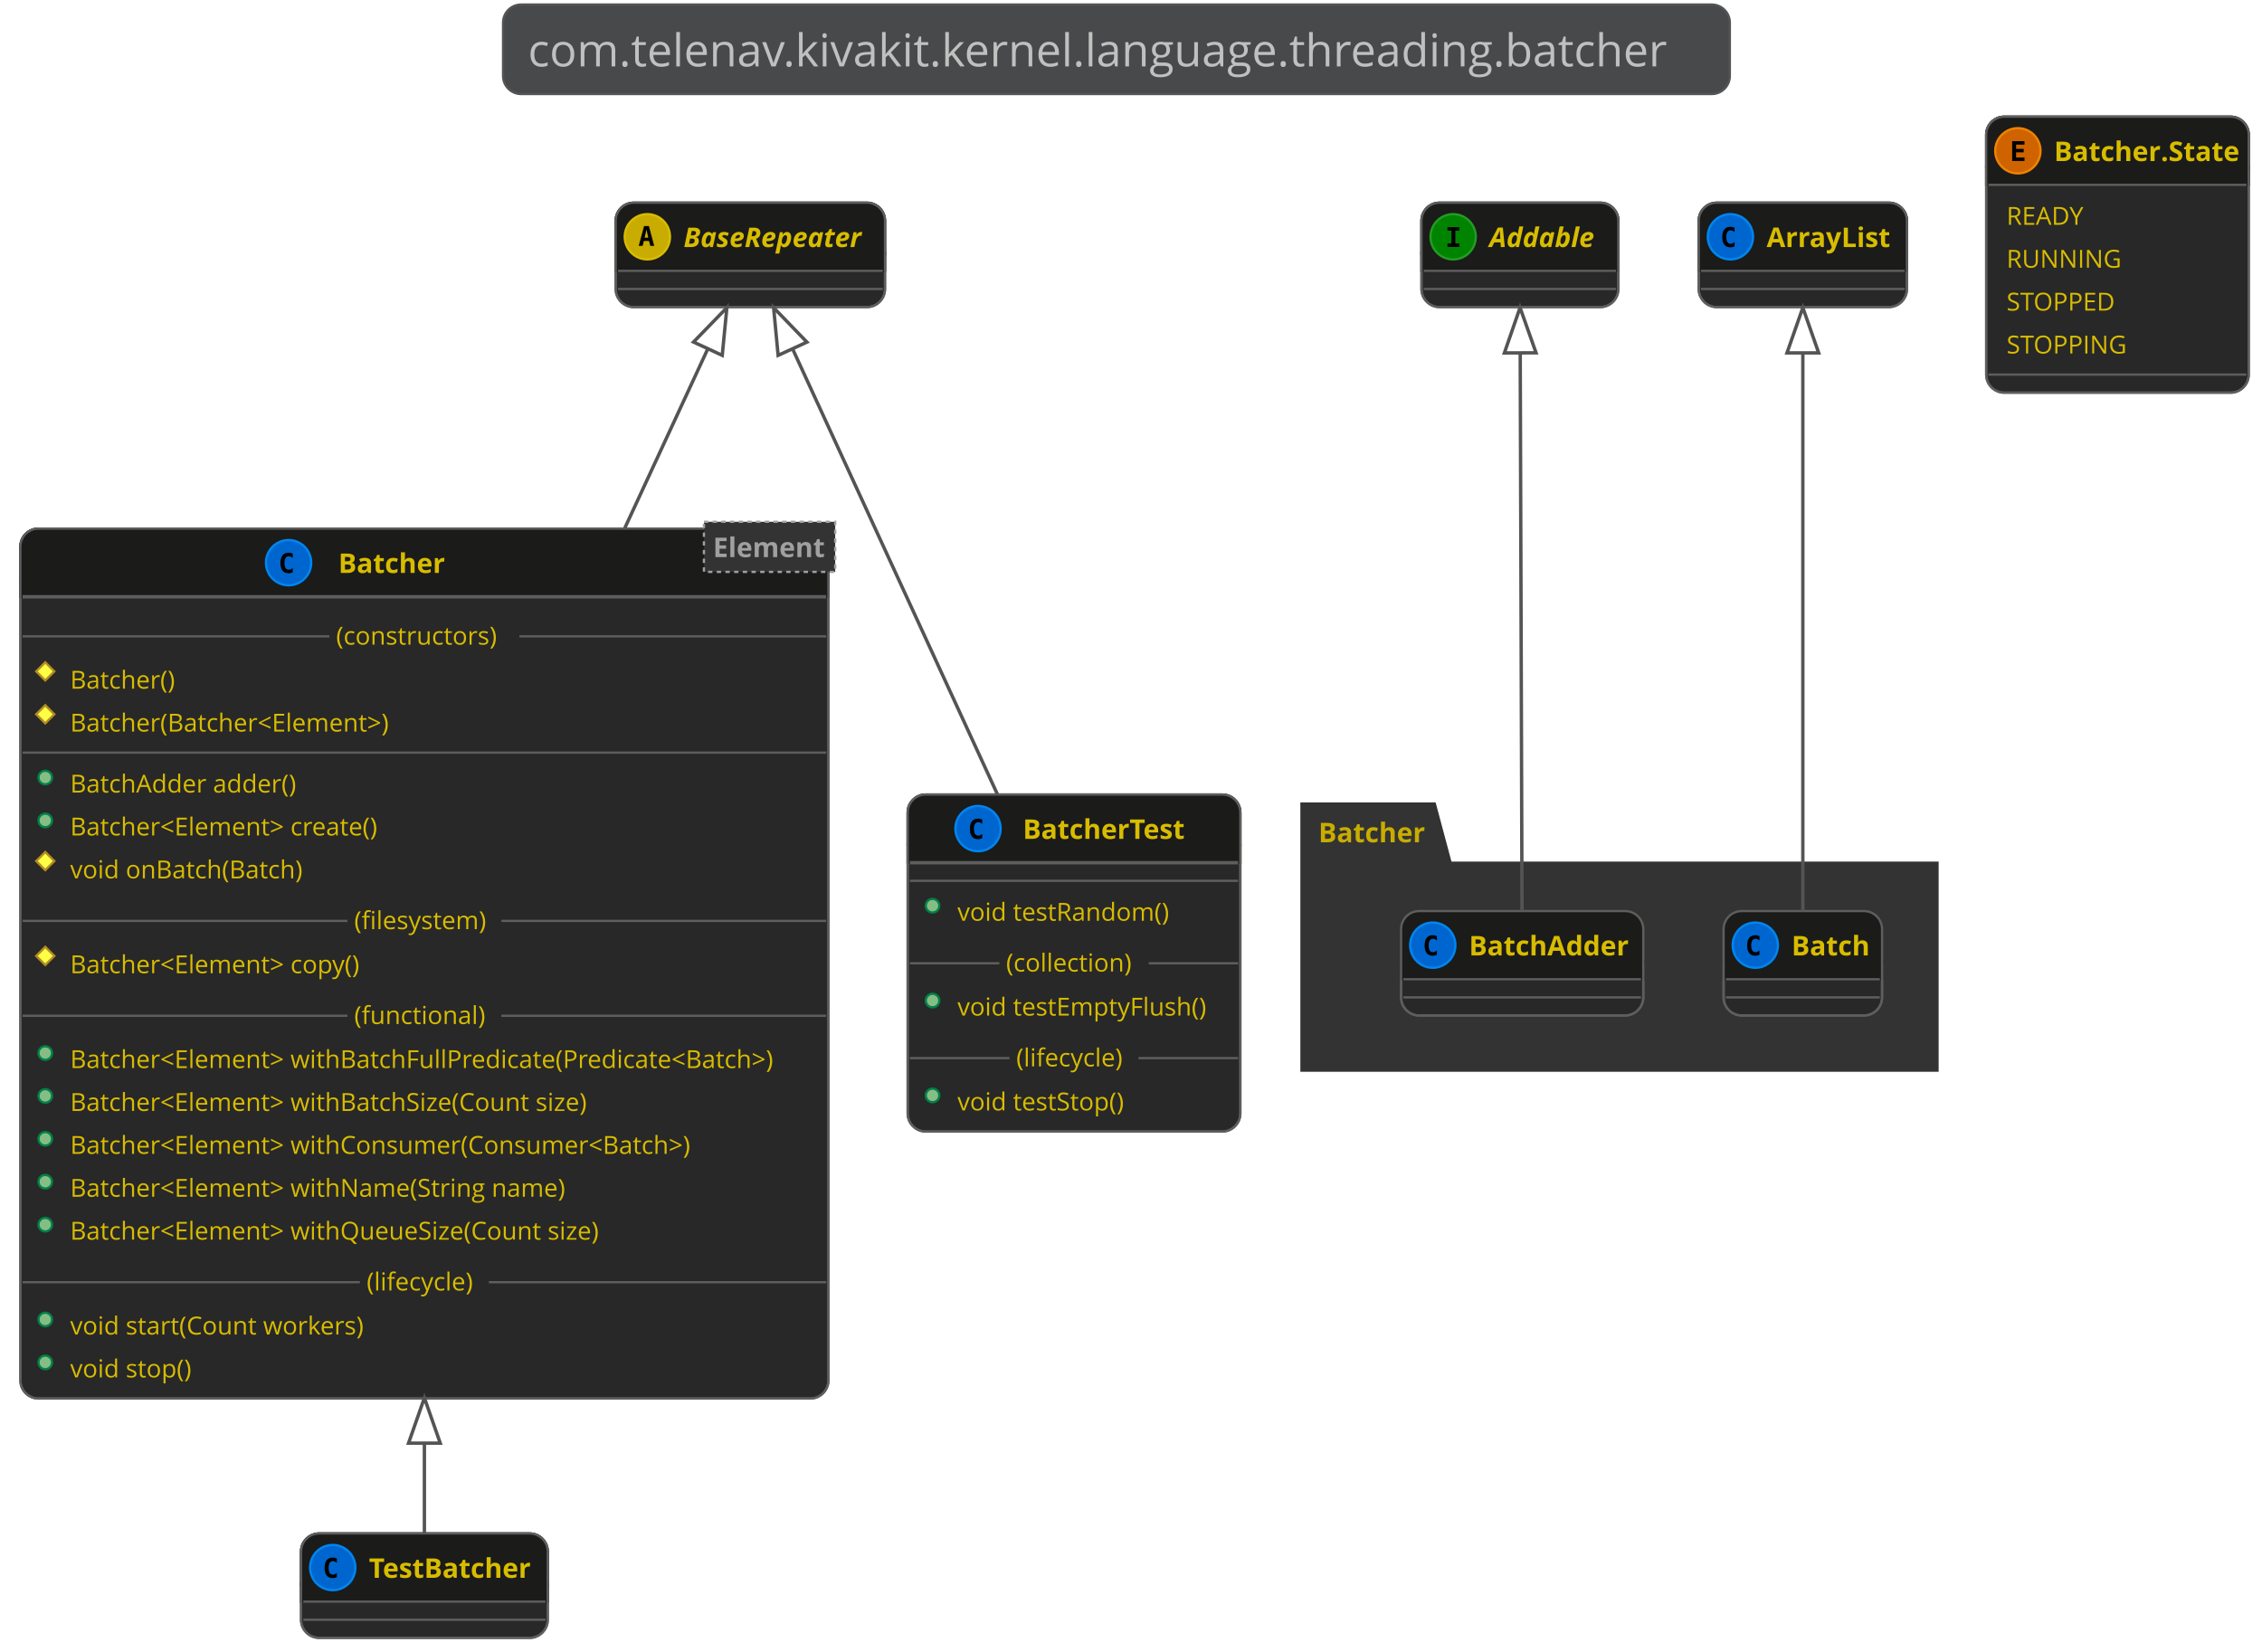
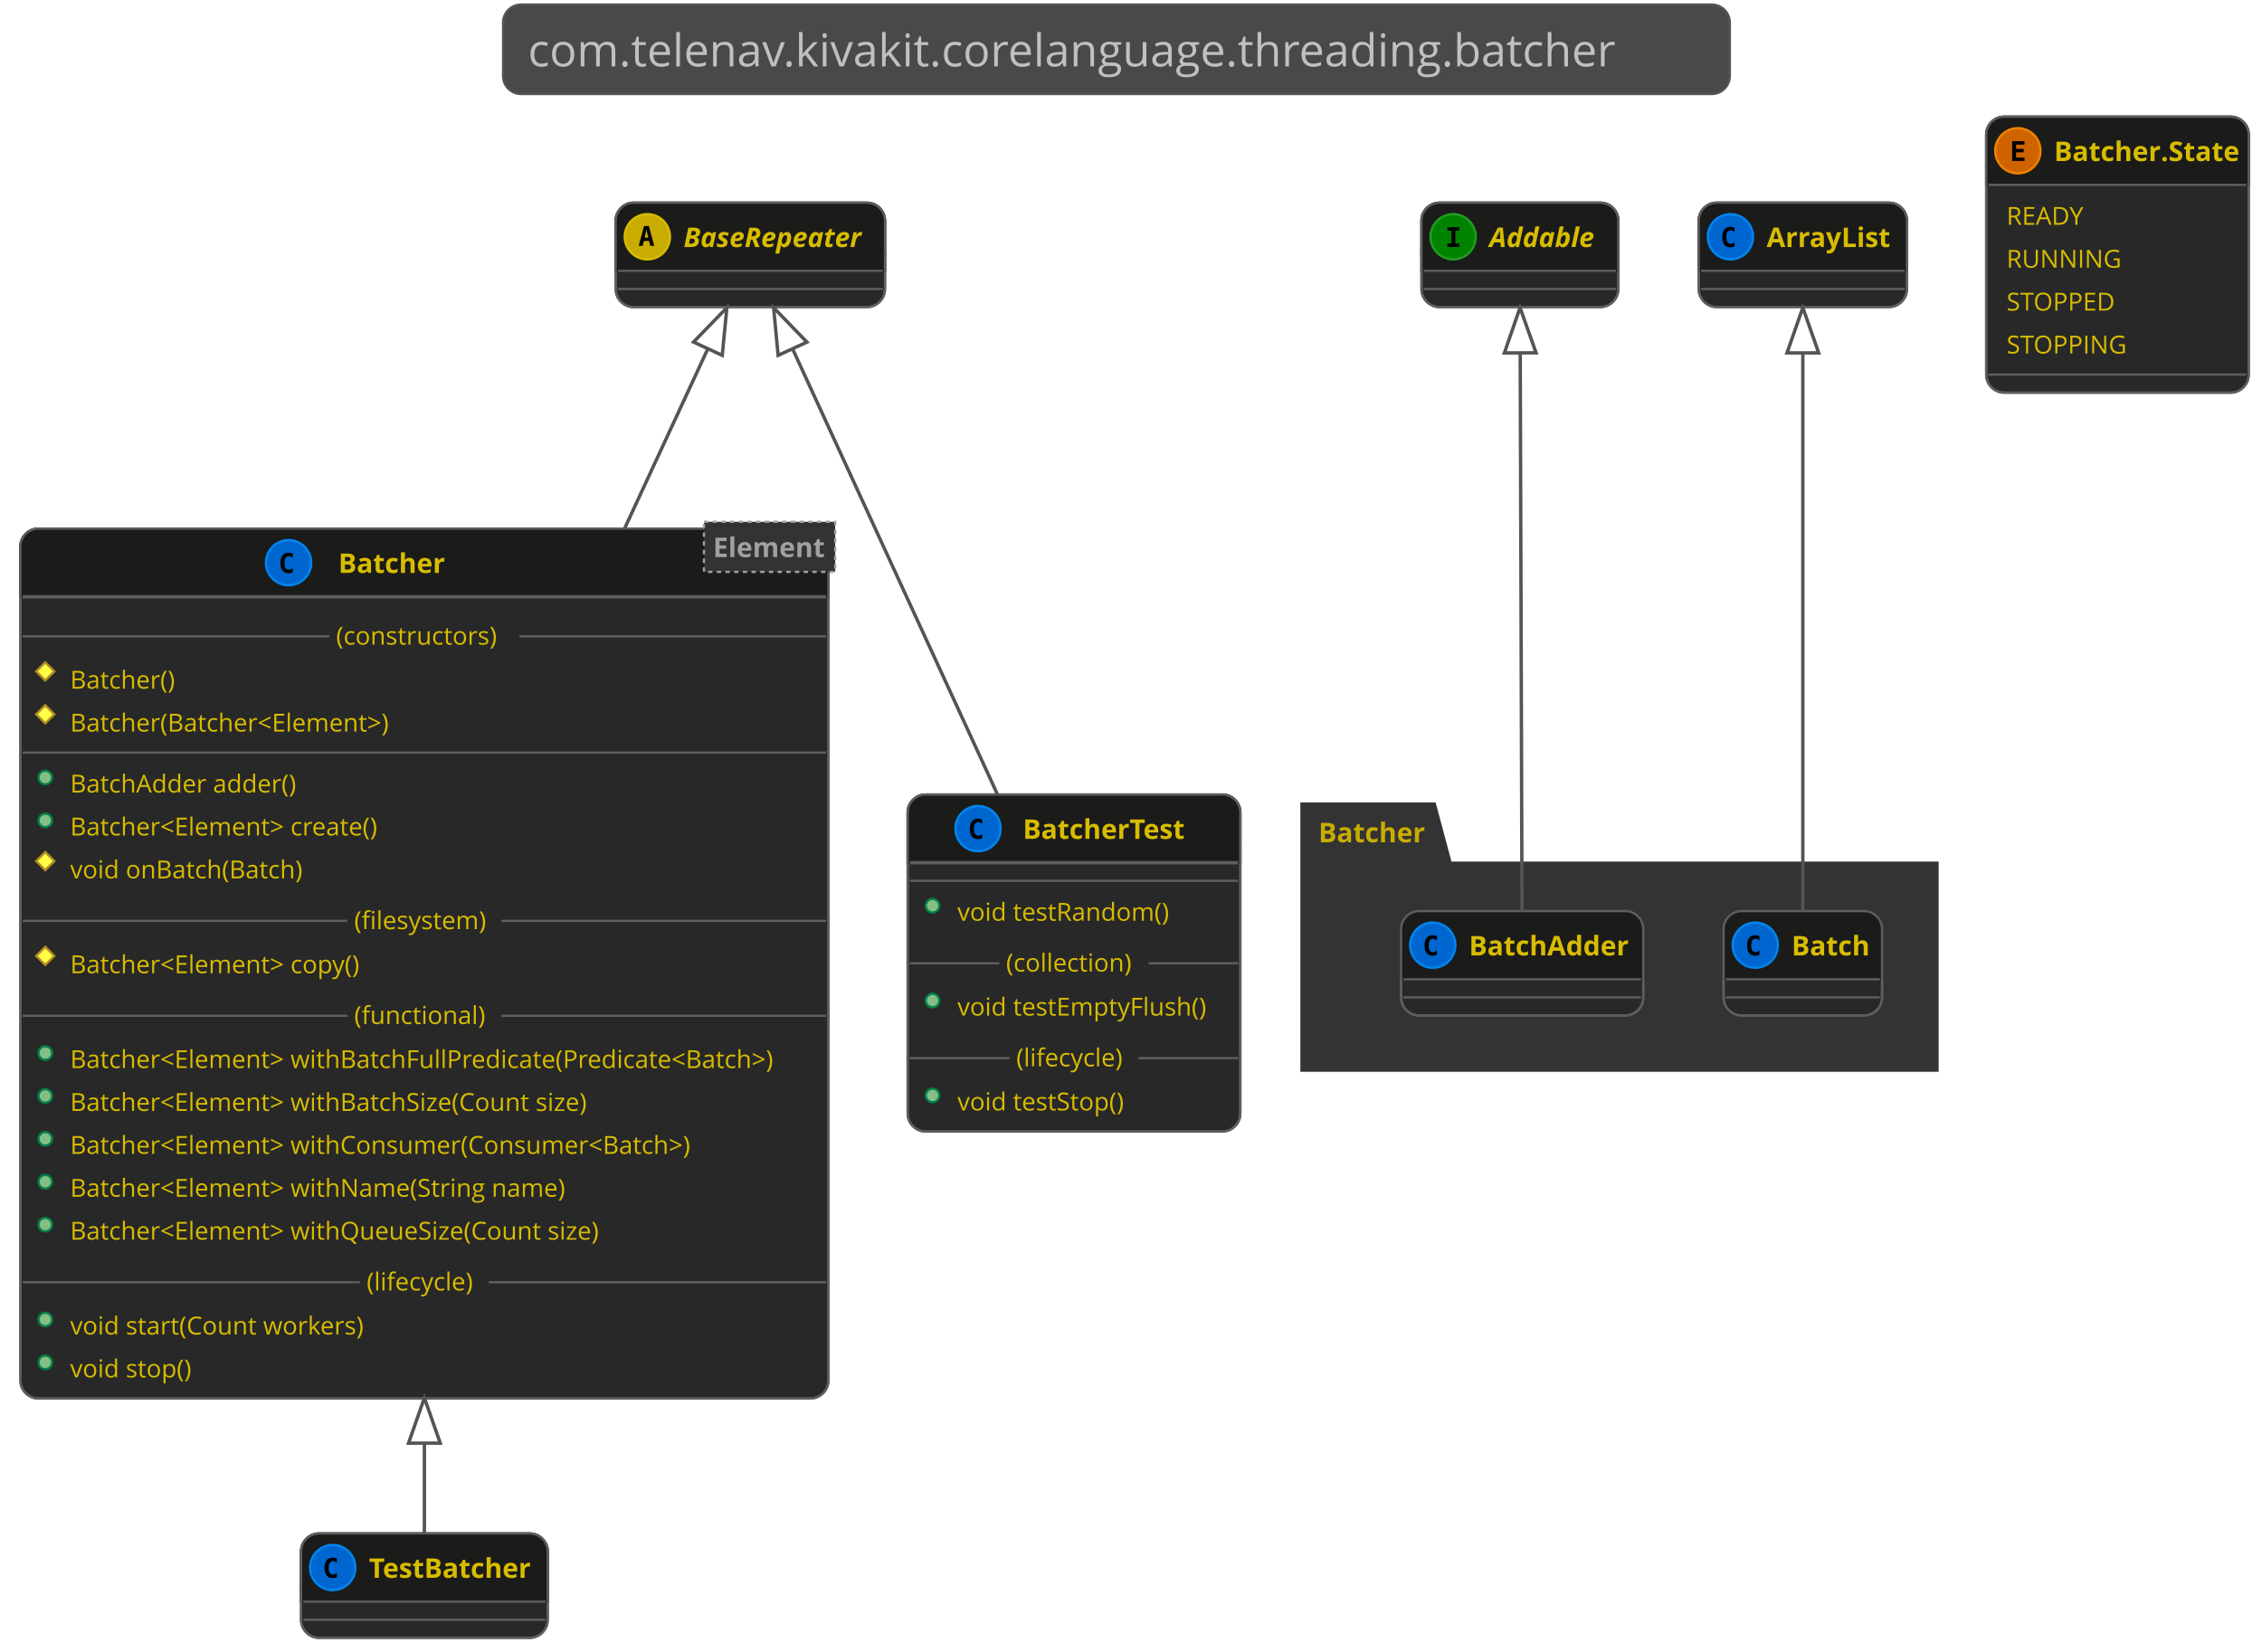
<svg xmlns="http://www.w3.org/2000/svg" contentScriptType="application/ecmascript" contentStyleType="text/css" height="760.417px" preserveAspectRatio="none" style="width:1041px;height:760px;background:#333333;" version="1.1" viewBox="0 0 1041 760" width="1041.667px" zoomAndPan="magnify">
  <defs />
  <g>
    <rect fill="#48494B" height="41.203" rx="8.333" ry="8.333" style="stroke:#545454;stroke-width:1.042;" width="564.583" x="231.51" y="2.083" />
-     <text fill="#C0C0C0" font-family="Open Sans,Avenir,Nunito,Arial,Helvetica,SansSerif" font-size="20.833" lengthAdjust="spacing" textLength="541.667" x="242.969" y="30.558">com.telenav.kivakit.kernel.language.threading.batcher</text>
+     <text fill="#C0C0C0" font-family="Open Sans,Avenir,Nunito,Arial,Helvetica,SansSerif" font-size="20.833" lengthAdjust="spacing" textLength="541.667" x="242.969" y="30.558">com.telenav.kivakit.corelanguage.threading.batcher</text>
    <polygon fill="#333333" points="599.479,370.37,659.896,370.37,667.188,397.591,891.146,397.591,891.146,492.245,599.479,492.245,599.479,370.37" style="stroke:#333333;stroke-width:2.083;" />
    <line style="stroke:#333333;stroke-width:2.083;" x1="599.479" x2="667.188" y1="397.591" y2="397.591" />
    <text fill="#C8AC00" font-family="Open Sans,Avenir,Nunito,Arial,Helvetica,SansSerif" font-size="12.5" font-weight="bold" lengthAdjust="spacing" textLength="47.917" x="606.771" y="387.663">Batcher</text>
    <rect codeLine="11" fill="#282828" height="48.055" id="Batcher.Batch" rx="8.333" ry="8.333" style="stroke:#5E5E5E;stroke-width:1.042;" width="72.917" x="793.229" y="419.328" />
    <rect fill="#1B1B1A" height="31.388" rx="8.333" ry="8.333" style="stroke:#1B1B1A;stroke-width:1.042;" width="72.917" x="793.229" y="419.328" />
    <rect fill="#1B1B1A" height="8.333" style="stroke:#1B1B1A;stroke-width:1.042;" width="72.917" x="793.229" y="442.383" />
    <rect codeLine="11" fill="none" height="48.055" id="Batcher.Batch" rx="8.333" ry="8.333" style="stroke:#5E5E5E;stroke-width:1.042;" width="72.917" x="793.229" y="419.328" />
    <ellipse cx="807.812" cy="435.022" fill="#0066CF" rx="10.417" ry="10.417" style="stroke:#0086EF;stroke-width:1.042;" />
    <path d="M809.723,439.447 Q809.296,439.667 808.826,439.777 Q808.356,439.887 807.837,439.887 Q805.994,439.887 805.023,438.672 Q804.053,437.457 804.053,435.162 Q804.053,432.861 805.023,431.647 Q805.994,430.432 807.837,430.432 Q808.356,430.432 808.832,430.542 Q809.308,430.652 809.723,430.872 L809.723,432.873 Q809.259,432.446 808.823,432.248 Q808.386,432.05 807.922,432.05 Q806.934,432.05 806.43,432.834 Q805.927,433.618 805.927,435.162 Q805.927,436.7 806.43,437.485 Q806.934,438.269 807.922,438.269 Q808.386,438.269 808.823,438.071 Q809.259,437.872 809.723,437.445 Z " fill="#000000" />
    <text fill="#D8BC00" font-family="Open Sans,Avenir,Nunito,Arial,Helvetica,SansSerif" font-size="12.5" font-weight="bold" lengthAdjust="spacing" textLength="35.417" x="824.479" y="439.746">Batch</text>
    <line style="stroke:#5E5E5E;stroke-width:1.042;" x1="794.271" x2="865.104" y1="450.716" y2="450.716" />
    <line style="stroke:#5E5E5E;stroke-width:1.042;" x1="794.271" x2="865.104" y1="459.05" y2="459.05" />
    <rect codeLine="16" fill="#282828" height="48.055" id="Batcher.BatchAdder" rx="8.333" ry="8.333" style="stroke:#5E5E5E;stroke-width:1.042;" width="111.458" x="644.792" y="419.328" />
    <rect fill="#1B1B1A" height="31.388" rx="8.333" ry="8.333" style="stroke:#1B1B1A;stroke-width:1.042;" width="111.458" x="644.792" y="419.328" />
    <rect fill="#1B1B1A" height="8.333" style="stroke:#1B1B1A;stroke-width:1.042;" width="111.458" x="644.792" y="442.383" />
    <rect codeLine="16" fill="none" height="48.055" id="Batcher.BatchAdder" rx="8.333" ry="8.333" style="stroke:#5E5E5E;stroke-width:1.042;" width="111.458" x="644.792" y="419.328" />
    <ellipse cx="659.375" cy="435.022" fill="#0066CF" rx="10.417" ry="10.417" style="stroke:#0086EF;stroke-width:1.042;" />
    <path d="M661.285,439.447 Q660.858,439.667 660.388,439.777 Q659.918,439.887 659.399,439.887 Q657.556,439.887 656.586,438.672 Q655.615,437.457 655.615,435.162 Q655.615,432.861 656.586,431.647 Q657.556,430.432 659.399,430.432 Q659.918,430.432 660.394,430.542 Q660.87,430.652 661.285,430.872 L661.285,432.873 Q660.822,432.446 660.385,432.248 Q659.949,432.05 659.485,432.05 Q658.496,432.05 657.993,432.834 Q657.489,433.618 657.489,435.162 Q657.489,436.7 657.993,437.485 Q658.496,438.269 659.485,438.269 Q659.949,438.269 660.385,438.071 Q660.822,437.872 661.285,437.445 Z " fill="#000000" />
    <text fill="#D8BC00" font-family="Open Sans,Avenir,Nunito,Arial,Helvetica,SansSerif" font-size="12.5" font-weight="bold" lengthAdjust="spacing" textLength="73.958" x="676.042" y="439.746">BatchAdder</text>
    <line style="stroke:#5E5E5E;stroke-width:1.042;" x1="645.833" x2="755.208" y1="450.716" y2="450.716" />
    <line style="stroke:#5E5E5E;stroke-width:1.042;" x1="645.833" x2="755.208" y1="459.05" y2="459.05" />
    <rect codeLine="6" fill="#282828" height="48.055" id="BaseRepeater" rx="8.333" ry="8.333" style="stroke:#5E5E5E;stroke-width:1.042;" width="123.958" x="283.333" y="93.286" />
    <rect fill="#1B1B1A" height="31.388" rx="8.333" ry="8.333" style="stroke:#1B1B1A;stroke-width:1.042;" width="123.958" x="283.333" y="93.286" />
    <rect fill="#1B1B1A" height="8.333" style="stroke:#1B1B1A;stroke-width:1.042;" width="123.958" x="283.333" y="116.341" />
    <rect codeLine="6" fill="none" height="48.055" id="BaseRepeater" rx="8.333" ry="8.333" style="stroke:#5E5E5E;stroke-width:1.042;" width="123.958" x="283.333" y="93.286" />
    <ellipse cx="297.917" cy="108.98" fill="#C8AC00" rx="10.417" ry="10.417" style="stroke:#D8BC00;stroke-width:1.042;" />
    <path d="M297.51,105.682 L296.661,109.412 L298.364,109.412 Z M296.411,104.034 L298.615,104.034 L301.074,113.147 L299.274,113.147 L298.712,110.895 L296.301,110.895 L295.752,113.147 L293.951,113.147 Z " fill="#000000" />
    <text fill="#D8BC00" font-family="Open Sans,Avenir,Nunito,Arial,Helvetica,SansSerif" font-size="12.5" font-style="italic" font-weight="bold" lengthAdjust="spacing" textLength="86.458" x="314.583" y="113.704">BaseRepeater</text>
    <line style="stroke:#5E5E5E;stroke-width:1.042;" x1="284.375" x2="406.25" y1="124.674" y2="124.674" />
    <line style="stroke:#5E5E5E;stroke-width:1.042;" x1="284.375" x2="406.25" y1="133.008" y2="133.008" />
    <rect codeLine="8" fill="#282828" height="48.055" id="Addable" rx="8.333" ry="8.333" style="stroke:#5E5E5E;stroke-width:1.042;" width="90.625" x="654.167" y="93.286" />
    <rect fill="#1B1B1A" height="31.388" rx="8.333" ry="8.333" style="stroke:#1B1B1A;stroke-width:1.042;" width="90.625" x="654.167" y="93.286" />
    <rect fill="#1B1B1A" height="8.333" style="stroke:#1B1B1A;stroke-width:1.042;" width="90.625" x="654.167" y="116.341" />
    <rect codeLine="8" fill="none" height="48.055" id="Addable" rx="8.333" ry="8.333" style="stroke:#5E5E5E;stroke-width:1.042;" width="90.625" x="654.167" y="93.286" />
    <ellipse cx="668.75" cy="108.98" fill="#008400" rx="10.417" ry="10.417" style="stroke:#239C23;stroke-width:1.042;" />
    <path d="M666.154,106.142 L666.154,104.555 L671.58,104.555 L671.58,106.142 L669.767,106.142 L669.767,112.081 L671.58,112.081 L671.58,113.668 L666.154,113.668 L666.154,112.081 L667.967,112.081 L667.967,106.142 Z " fill="#000000" />
    <text fill="#D8BC00" font-family="Open Sans,Avenir,Nunito,Arial,Helvetica,SansSerif" font-size="12.5" font-style="italic" font-weight="bold" lengthAdjust="spacing" textLength="53.125" x="685.417" y="113.704">Addable</text>
    <line style="stroke:#5E5E5E;stroke-width:1.042;" x1="655.208" x2="743.75" y1="124.674" y2="124.674" />
    <line style="stroke:#5E5E5E;stroke-width:1.042;" x1="655.208" x2="743.75" y1="133.008" y2="133.008" />
    <rect fill="#282828" height="48.055" id="ArrayList" rx="8.333" ry="8.333" style="stroke:#5E5E5E;stroke-width:1.042;" width="95.833" x="781.771" y="93.286" />
    <rect fill="#1B1B1A" height="31.388" rx="8.333" ry="8.333" style="stroke:#1B1B1A;stroke-width:1.042;" width="95.833" x="781.771" y="93.286" />
    <rect fill="#1B1B1A" height="8.333" style="stroke:#1B1B1A;stroke-width:1.042;" width="95.833" x="781.771" y="116.341" />
    <rect fill="none" height="48.055" id="ArrayList" rx="8.333" ry="8.333" style="stroke:#5E5E5E;stroke-width:1.042;" width="95.833" x="781.771" y="93.286" />
    <ellipse cx="796.354" cy="108.98" fill="#0066CF" rx="10.417" ry="10.417" style="stroke:#0086EF;stroke-width:1.042;" />
    <path d="M798.265,113.405 Q797.837,113.625 797.367,113.735 Q796.897,113.845 796.379,113.845 Q794.535,113.845 793.565,112.63 Q792.594,111.416 792.594,109.121 Q792.594,106.82 793.565,105.605 Q794.535,104.391 796.379,104.391 Q796.897,104.391 797.374,104.5 Q797.85,104.61 798.265,104.83 L798.265,106.832 Q797.801,106.405 797.364,106.206 Q796.928,106.008 796.464,106.008 Q795.475,106.008 794.972,106.792 Q794.468,107.576 794.468,109.121 Q794.468,110.659 794.972,111.443 Q795.475,112.227 796.464,112.227 Q796.928,112.227 797.364,112.029 Q797.801,111.831 798.265,111.403 Z " fill="#000000" />
    <text fill="#D8BC00" font-family="Open Sans,Avenir,Nunito,Arial,Helvetica,SansSerif" font-size="12.5" font-weight="bold" lengthAdjust="spacing" textLength="58.333" x="813.021" y="113.704">ArrayList</text>
    <line style="stroke:#5E5E5E;stroke-width:1.042;" x1="782.812" x2="876.562" y1="124.674" y2="124.674" />
    <line style="stroke:#5E5E5E;stroke-width:1.042;" x1="782.812" x2="876.562" y1="133.008" y2="133.008" />
    <rect codeLine="21" fill="#282828" height="400.385" id="Batcher" rx="8.333" ry="8.333" style="stroke:#5E5E5E;stroke-width:1.042;" width="371.875" x="9.375" y="243.286" />
    <rect fill="#1B1B1A" height="31.388" rx="8.333" ry="8.333" style="stroke:#1B1B1A;stroke-width:1.042;" width="371.875" x="9.375" y="243.286" />
    <rect fill="#1B1B1A" height="8.333" style="stroke:#1B1B1A;stroke-width:1.042;" width="371.875" x="9.375" y="266.341" />
    <rect codeLine="21" fill="none" height="400.385" id="Batcher" rx="8.333" ry="8.333" style="stroke:#5E5E5E;stroke-width:1.042;" width="371.875" x="9.375" y="243.286" />
    <ellipse cx="132.812" cy="258.98" fill="#0066CF" rx="10.417" ry="10.417" style="stroke:#0086EF;stroke-width:1.042;" />
    <path d="M134.723,263.405 Q134.296,263.625 133.826,263.735 Q133.356,263.845 132.837,263.845 Q130.994,263.845 130.023,262.63 Q129.053,261.416 129.053,259.121 Q129.053,256.82 130.023,255.605 Q130.994,254.391 132.837,254.391 Q133.356,254.391 133.832,254.5 Q134.308,254.61 134.723,254.83 L134.723,256.832 Q134.259,256.405 133.823,256.206 Q133.386,256.008 132.922,256.008 Q131.934,256.008 131.43,256.792 Q130.927,257.577 130.927,259.121 Q130.927,260.659 131.43,261.443 Q131.934,262.227 132.922,262.227 Q133.386,262.227 133.823,262.029 Q134.259,261.831 134.723,261.403 Z " fill="#000000" />
    <text fill="#D8BC00" font-family="Open Sans,Avenir,Nunito,Arial,Helvetica,SansSerif" font-size="12.5" font-weight="bold" lengthAdjust="spacing" textLength="47.917" x="155.729" y="263.704">Batcher</text>
    <rect fill="#333333" height="23.055" style="stroke:#A0A0A0;stroke-width:1.042;stroke-dasharray:2.0,2.0;" width="60.417" x="323.958" y="240.161" />
    <text fill="#A0A0A0" font-family="Open Sans,Avenir,Nunito,Arial,Helvetica,SansSerif" font-size="12.5" font-weight="bold" lengthAdjust="spacing" textLength="52.083" x="328.125" y="256.413">Element</text>
    <line style="stroke:#5E5E5E;stroke-width:1.562;" x1="10.417" x2="380.208" y1="274.675" y2="274.675" />
    <polygon fill="#FFFF44" points="20.833,304.836,25,309.003,20.833,313.169,16.667,309.003" style="stroke:#B38D22;stroke-width:1.042;" />
    <text fill="#D8BC00" font-family="Open Sans,Avenir,Nunito,Arial,Helvetica,SansSerif" font-size="11.458" lengthAdjust="spacing" textLength="50" x="32.292" y="316.956">Batcher()</text>
    <polygon fill="#FFFF44" points="20.833,324.581,25,328.748,20.833,332.914,16.667,328.748" style="stroke:#B38D22;stroke-width:1.042;" />
    <text fill="#D8BC00" font-family="Open Sans,Avenir,Nunito,Arial,Helvetica,SansSerif" font-size="11.458" lengthAdjust="spacing" textLength="154.167" x="32.292" y="336.7">Batcher(Batcher&lt;Element&gt;)</text>
    <line style="stroke:#5E5E5E;stroke-width:1.042;" x1="10.417" x2="151.562" y1="292.88" y2="292.88" />
    <text fill="#D8BC00" font-family="Open Sans,Avenir,Nunito,Arial,Helvetica,SansSerif" font-size="11.458" lengthAdjust="spacing" textLength="81.25" x="154.688" y="296.69">(constructors)</text>
    <line style="stroke:#5E5E5E;stroke-width:1.042;" x1="239.062" x2="380.208" y1="292.88" y2="292.88" />
    <line style="stroke:#5E5E5E;stroke-width:1.042;" x1="10.417" x2="380.208" y1="346.409" y2="346.409" />
    <ellipse cx="20.833" cy="357.867" fill="#84BE84" rx="3.125" ry="3.125" style="stroke:#038048;stroke-width:1.042;" />
    <text fill="#D8BC00" font-family="Open Sans,Avenir,Nunito,Arial,Helvetica,SansSerif" font-size="11.458" lengthAdjust="spacing" textLength="108.333" x="32.292" y="364.779">BatchAdder adder()</text>
    <ellipse cx="20.833" cy="377.612" fill="#84BE84" rx="3.125" ry="3.125" style="stroke:#038048;stroke-width:1.042;" />
    <text fill="#D8BC00" font-family="Open Sans,Avenir,Nunito,Arial,Helvetica,SansSerif" font-size="11.458" lengthAdjust="spacing" textLength="150" x="32.292" y="384.524">Batcher&lt;Element&gt; create()</text>
    <polygon fill="#FFFF44" points="20.833,392.149,25,396.315,20.833,400.482,16.667,396.315" style="stroke:#B38D22;stroke-width:1.042;" />
    <text fill="#D8BC00" font-family="Open Sans,Avenir,Nunito,Arial,Helvetica,SansSerif" font-size="11.458" lengthAdjust="spacing" textLength="110.417" x="32.292" y="404.268">void onBatch(Batch)</text>
    <polygon fill="#FFFF44" points="20.833,435.805,25,439.972,20.833,444.139,16.667,439.972" style="stroke:#B38D22;stroke-width:1.042;" />
    <text fill="#D8BC00" font-family="Open Sans,Avenir,Nunito,Arial,Helvetica,SansSerif" font-size="11.458" lengthAdjust="spacing" textLength="142.708" x="32.292" y="447.925">Batcher&lt;Element&gt; copy()</text>
    <line style="stroke:#5E5E5E;stroke-width:1.042;" x1="10.417" x2="159.896" y1="423.849" y2="423.849" />
    <text fill="#D8BC00" font-family="Open Sans,Avenir,Nunito,Arial,Helvetica,SansSerif" font-size="11.458" lengthAdjust="spacing" textLength="64.583" x="163.021" y="427.659">(filesystem)</text>
    <line style="stroke:#5E5E5E;stroke-width:1.042;" x1="230.729" x2="380.208" y1="423.849" y2="423.849" />
    <ellipse cx="20.833" cy="484.67" fill="#84BE84" rx="3.125" ry="3.125" style="stroke:#038048;stroke-width:1.042;" />
    <text fill="#D8BC00" font-family="Open Sans,Avenir,Nunito,Arial,Helvetica,SansSerif" font-size="11.458" lengthAdjust="spacing" textLength="339.583" x="32.292" y="491.581">Batcher&lt;Element&gt; withBatchFullPredicate(Predicate&lt;Batch&gt;)</text>
    <ellipse cx="20.833" cy="504.415" fill="#84BE84" rx="3.125" ry="3.125" style="stroke:#038048;stroke-width:1.042;" />
    <text fill="#D8BC00" font-family="Open Sans,Avenir,Nunito,Arial,Helvetica,SansSerif" font-size="11.458" lengthAdjust="spacing" textLength="250" x="32.292" y="511.326">Batcher&lt;Element&gt; withBatchSize(Count size)</text>
    <ellipse cx="20.833" cy="524.16" fill="#84BE84" rx="3.125" ry="3.125" style="stroke:#038048;stroke-width:1.042;" />
    <text fill="#D8BC00" font-family="Open Sans,Avenir,Nunito,Arial,Helvetica,SansSerif" font-size="11.458" lengthAdjust="spacing" textLength="304.167" x="32.292" y="531.071">Batcher&lt;Element&gt; withConsumer(Consumer&lt;Batch&gt;)</text>
    <ellipse cx="20.833" cy="543.905" fill="#84BE84" rx="3.125" ry="3.125" style="stroke:#038048;stroke-width:1.042;" />
    <text fill="#D8BC00" font-family="Open Sans,Avenir,Nunito,Arial,Helvetica,SansSerif" font-size="11.458" lengthAdjust="spacing" textLength="236.458" x="32.292" y="550.816">Batcher&lt;Element&gt; withName(String name)</text>
    <ellipse cx="20.833" cy="563.649" fill="#84BE84" rx="3.125" ry="3.125" style="stroke:#038048;stroke-width:1.042;" />
    <text fill="#D8BC00" font-family="Open Sans,Avenir,Nunito,Arial,Helvetica,SansSerif" font-size="11.458" lengthAdjust="spacing" textLength="256.25" x="32.292" y="570.561">Batcher&lt;Element&gt; withQueueSize(Count size)</text>
    <line style="stroke:#5E5E5E;stroke-width:1.042;" x1="10.417" x2="159.896" y1="467.506" y2="467.506" />
    <text fill="#D8BC00" font-family="Open Sans,Avenir,Nunito,Arial,Helvetica,SansSerif" font-size="11.458" lengthAdjust="spacing" textLength="64.583" x="163.021" y="471.315">(functional)</text>
    <line style="stroke:#5E5E5E;stroke-width:1.042;" x1="230.729" x2="380.208" y1="467.506" y2="467.506" />
    <ellipse cx="20.833" cy="607.306" fill="#84BE84" rx="3.125" ry="3.125" style="stroke:#038048;stroke-width:1.042;" />
    <text fill="#D8BC00" font-family="Open Sans,Avenir,Nunito,Arial,Helvetica,SansSerif" font-size="11.458" lengthAdjust="spacing" textLength="143.75" x="32.292" y="614.217">void start(Count workers)</text>
    <ellipse cx="20.833" cy="627.051" fill="#84BE84" rx="3.125" ry="3.125" style="stroke:#038048;stroke-width:1.042;" />
    <text fill="#D8BC00" font-family="Open Sans,Avenir,Nunito,Arial,Helvetica,SansSerif" font-size="11.458" lengthAdjust="spacing" textLength="60.417" x="32.292" y="633.962">void stop()</text>
    <line style="stroke:#5E5E5E;stroke-width:1.042;" x1="10.417" x2="165.625" y1="590.142" y2="590.142" />
    <text fill="#D8BC00" font-family="Open Sans,Avenir,Nunito,Arial,Helvetica,SansSerif" font-size="11.458" lengthAdjust="spacing" textLength="53.125" x="168.75" y="593.951">(lifecycle)</text>
    <line style="stroke:#5E5E5E;stroke-width:1.042;" x1="225" x2="380.208" y1="590.142" y2="590.142" />
    <rect codeLine="44" fill="#282828" height="155.113" id="BatcherTest" rx="8.333" ry="8.333" style="stroke:#5E5E5E;stroke-width:1.042;" width="153.125" x="417.708" y="365.682" />
    <rect fill="#1B1B1A" height="31.388" rx="8.333" ry="8.333" style="stroke:#1B1B1A;stroke-width:1.042;" width="153.125" x="417.708" y="365.682" />
    <rect fill="#1B1B1A" height="8.333" style="stroke:#1B1B1A;stroke-width:1.042;" width="153.125" x="417.708" y="388.737" />
    <rect codeLine="44" fill="none" height="155.113" id="BatcherTest" rx="8.333" ry="8.333" style="stroke:#5E5E5E;stroke-width:1.042;" width="153.125" x="417.708" y="365.682" />
    <ellipse cx="450.104" cy="381.376" fill="#0066CF" rx="10.417" ry="10.417" style="stroke:#0086EF;stroke-width:1.042;" />
    <path d="M452.015,385.801 Q451.587,386.021 451.117,386.131 Q450.647,386.241 450.129,386.241 Q448.285,386.241 447.315,385.026 Q446.344,383.811 446.344,381.517 Q446.344,379.216 447.315,378.001 Q448.285,376.786 450.129,376.786 Q450.647,376.786 451.123,376.896 Q451.599,377.006 452.015,377.226 L452.015,379.228 Q451.551,378.8 451.114,378.602 Q450.678,378.404 450.214,378.404 Q449.225,378.404 448.722,379.188 Q448.218,379.972 448.218,381.517 Q448.218,383.055 448.722,383.839 Q449.225,384.623 450.214,384.623 Q450.678,384.623 451.114,384.425 Q451.551,384.226 452.015,383.799 Z " fill="#000000" />
    <text fill="#D8BC00" font-family="Open Sans,Avenir,Nunito,Arial,Helvetica,SansSerif" font-size="12.5" font-weight="bold" lengthAdjust="spacing" textLength="76.042" x="470.729" y="386.1">BatcherTest</text>
    <line style="stroke:#5E5E5E;stroke-width:1.562;" x1="418.75" x2="569.792" y1="397.07" y2="397.07" />
    <line style="stroke:#5E5E5E;stroke-width:1.042;" x1="418.75" x2="569.792" y1="405.404" y2="405.404" />
    <ellipse cx="429.167" cy="416.862" fill="#84BE84" rx="3.125" ry="3.125" style="stroke:#038048;stroke-width:1.042;" />
    <text fill="#D8BC00" font-family="Open Sans,Avenir,Nunito,Arial,Helvetica,SansSerif" font-size="11.458" lengthAdjust="spacing" textLength="102.083" x="440.625" y="423.773">void testRandom()</text>
    <ellipse cx="429.167" cy="460.518" fill="#84BE84" rx="3.125" ry="3.125" style="stroke:#038048;stroke-width:1.042;" />
    <text fill="#D8BC00" font-family="Open Sans,Avenir,Nunito,Arial,Helvetica,SansSerif" font-size="11.458" lengthAdjust="spacing" textLength="120.833" x="440.625" y="467.43">void testEmptyFlush()</text>
    <line style="stroke:#5E5E5E;stroke-width:1.042;" x1="418.75" x2="459.896" y1="443.354" y2="443.354" />
    <text fill="#D8BC00" font-family="Open Sans,Avenir,Nunito,Arial,Helvetica,SansSerif" font-size="11.458" lengthAdjust="spacing" textLength="62.5" x="463.021" y="447.164">(collection)</text>
    <line style="stroke:#5E5E5E;stroke-width:1.042;" x1="528.646" x2="569.792" y1="443.354" y2="443.354" />
    <ellipse cx="429.167" cy="504.175" fill="#84BE84" rx="3.125" ry="3.125" style="stroke:#038048;stroke-width:1.042;" />
    <text fill="#D8BC00" font-family="Open Sans,Avenir,Nunito,Arial,Helvetica,SansSerif" font-size="11.458" lengthAdjust="spacing" textLength="81.25" x="440.625" y="511.086">void testStop()</text>
    <line style="stroke:#5E5E5E;stroke-width:1.042;" x1="418.75" x2="464.583" y1="487.011" y2="487.011" />
    <text fill="#D8BC00" font-family="Open Sans,Avenir,Nunito,Arial,Helvetica,SansSerif" font-size="11.458" lengthAdjust="spacing" textLength="53.125" x="467.708" y="490.82">(lifecycle)</text>
    <line style="stroke:#5E5E5E;stroke-width:1.042;" x1="523.958" x2="569.792" y1="487.011" y2="487.011" />
    <rect codeLine="54" fill="#282828" height="127.034" id="Batcher.State" rx="8.333" ry="8.333" style="stroke:#5E5E5E;stroke-width:1.042;" width="120.833" x="914.062" y="53.703" />
    <rect fill="#1B1B1A" height="31.388" rx="8.333" ry="8.333" style="stroke:#1B1B1A;stroke-width:1.042;" width="120.833" x="914.062" y="53.703" />
    <rect fill="#1B1B1A" height="8.333" style="stroke:#1B1B1A;stroke-width:1.042;" width="120.833" x="914.062" y="76.758" />
    <rect codeLine="54" fill="none" height="127.034" id="Batcher.State" rx="8.333" ry="8.333" style="stroke:#5E5E5E;stroke-width:1.042;" width="120.833" x="914.062" y="53.703" />
    <ellipse cx="928.646" cy="69.397" fill="#CF6300" rx="10.417" ry="10.417" style="stroke:#EF8300;stroke-width:1.042;" />
    <path d="M931.702,74.085 L926.025,74.085 L926.025,64.972 L931.702,64.972 L931.702,66.559 L927.826,66.559 L927.826,68.524 L931.335,68.524 L931.335,70.111 L927.826,70.111 L927.826,72.498 L931.702,72.498 Z " fill="#000000" />
    <text fill="#D8BC00" font-family="Open Sans,Avenir,Nunito,Arial,Helvetica,SansSerif" font-size="12.5" font-weight="bold" lengthAdjust="spacing" textLength="83.333" x="945.312" y="74.121">Batcher.State</text>
    <line style="stroke:#5E5E5E;stroke-width:1.042;" x1="915.104" x2="1033.854" y1="85.091" y2="85.091" />
    <text fill="#D8BC00" font-family="Open Sans,Avenir,Nunito,Arial,Helvetica,SansSerif" font-size="11.458" lengthAdjust="spacing" textLength="37.5" x="923.438" y="103.461">READY</text>
    <text fill="#D8BC00" font-family="Open Sans,Avenir,Nunito,Arial,Helvetica,SansSerif" font-size="11.458" lengthAdjust="spacing" textLength="52.083" x="923.438" y="123.206">RUNNING</text>
    <text fill="#D8BC00" font-family="Open Sans,Avenir,Nunito,Arial,Helvetica,SansSerif" font-size="11.458" lengthAdjust="spacing" textLength="50" x="923.438" y="142.95">STOPPED</text>
    <text fill="#D8BC00" font-family="Open Sans,Avenir,Nunito,Arial,Helvetica,SansSerif" font-size="11.458" lengthAdjust="spacing" textLength="55.208" x="923.438" y="162.695">STOPPING</text>
    <line style="stroke:#5E5E5E;stroke-width:1.042;" x1="915.104" x2="1033.854" y1="172.404" y2="172.404" />
    <rect codeLine="63" fill="#282828" height="48.055" id="BatcherTest.TestBatcher" rx="8.333" ry="8.333" style="stroke:#5E5E5E;stroke-width:1.042;" width="113.542" x="138.542" y="705.786" />
    <rect fill="#1B1B1A" height="31.388" rx="8.333" ry="8.333" style="stroke:#1B1B1A;stroke-width:1.042;" width="113.542" x="138.542" y="705.786" />
    <rect fill="#1B1B1A" height="8.333" style="stroke:#1B1B1A;stroke-width:1.042;" width="113.542" x="138.542" y="728.841" />
    <rect codeLine="63" fill="none" height="48.055" id="BatcherTest.TestBatcher" rx="8.333" ry="8.333" style="stroke:#5E5E5E;stroke-width:1.042;" width="113.542" x="138.542" y="705.786" />
    <ellipse cx="153.125" cy="721.48" fill="#0066CF" rx="10.417" ry="10.417" style="stroke:#0086EF;stroke-width:1.042;" />
    <path d="M155.035,725.905 Q154.608,726.125 154.138,726.235 Q153.668,726.345 153.149,726.345 Q151.306,726.345 150.336,725.13 Q149.365,723.916 149.365,721.621 Q149.365,719.32 150.336,718.105 Q151.306,716.89 153.149,716.89 Q153.668,716.89 154.144,717 Q154.62,717.11 155.035,717.33 L155.035,719.332 Q154.571,718.905 154.135,718.706 Q153.699,718.508 153.235,718.508 Q152.246,718.508 151.743,719.292 Q151.239,720.077 151.239,721.621 Q151.239,723.159 151.743,723.943 Q152.246,724.727 153.235,724.727 Q153.699,724.727 154.135,724.529 Q154.571,724.331 155.035,723.903 Z " fill="#000000" />
    <text fill="#D8BC00" font-family="Open Sans,Avenir,Nunito,Arial,Helvetica,SansSerif" font-size="12.5" font-weight="bold" lengthAdjust="spacing" textLength="76.042" x="169.792" y="726.204">TestBatcher</text>
    <line style="stroke:#5E5E5E;stroke-width:1.042;" x1="139.583" x2="251.042" y1="737.174" y2="737.174" />
    <line style="stroke:#5E5E5E;stroke-width:1.042;" x1="139.583" x2="251.042" y1="745.508" y2="745.508" />
    <path codeLine="10" d="M829.688,162.64 C829.688,232.484 829.688,365.661 829.688,419.161 " fill="none" id="ArrayList-backto-Batcher.Batch" style="stroke:#545454;stroke-width:1.562;" />
    <polygon fill="none" points="822.396,162.422,829.688,141.588,836.979,162.422,822.396,162.422" style="stroke:#545454;stroke-width:1.562;" />
    <path codeLine="15" d="M699.625,162.64 C699.844,232.484 700.271,365.661 700.448,419.161 " fill="none" id="Addable-backto-Batcher.BatchAdder" style="stroke:#545454;stroke-width:1.562;" />
    <polygon fill="none" points="692.333,162.442,699.552,141.588,706.917,162.39,692.333,162.442" style="stroke:#545454;stroke-width:1.562;" />
    <path codeLine="20" d="M325.677,160.692 C315.365,182.974 301.896,212.057 287.531,243.067 " fill="none" id="BaseRepeater-backto-Batcher" style="stroke:#545454;stroke-width:1.562;" />
    <polygon fill="none" points="319.156,157.422,334.521,141.588,332.385,163.557,319.156,157.422" style="stroke:#545454;stroke-width:1.562;" />
    <path codeLine="43" d="M364.865,160.797 C388.75,212.765 429.635,301.671 459.062,365.671 " fill="none" id="BaseRepeater-backto-BatcherTest" style="stroke:#545454;stroke-width:1.562;" />
    <polygon fill="none" points="358.104,163.557,356.021,141.588,371.354,157.463,358.104,163.557" style="stroke:#545454;stroke-width:1.562;" />
    <path codeLine="62" d="M195.312,664.39 C195.312,680.567 195.312,694.797 195.312,705.734 " fill="none" id="Batcher-backto-BatcherTest.TestBatcher" style="stroke:#545454;stroke-width:1.562;" />
    <polygon fill="none" points="188.021,664.213,195.312,643.38,202.604,664.213,188.021,664.213" style="stroke:#545454;stroke-width:1.562;" />
  </g>
</svg>
